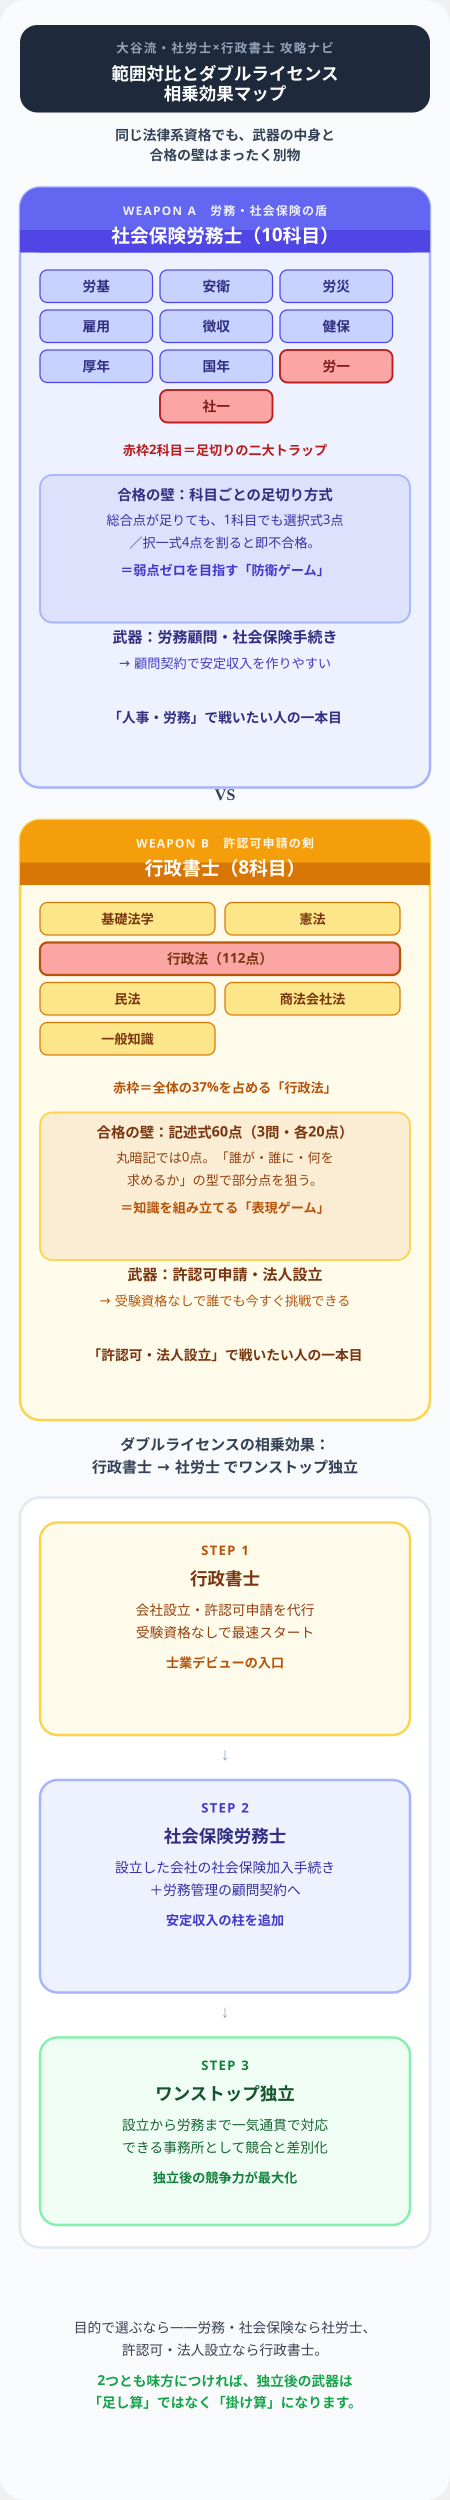
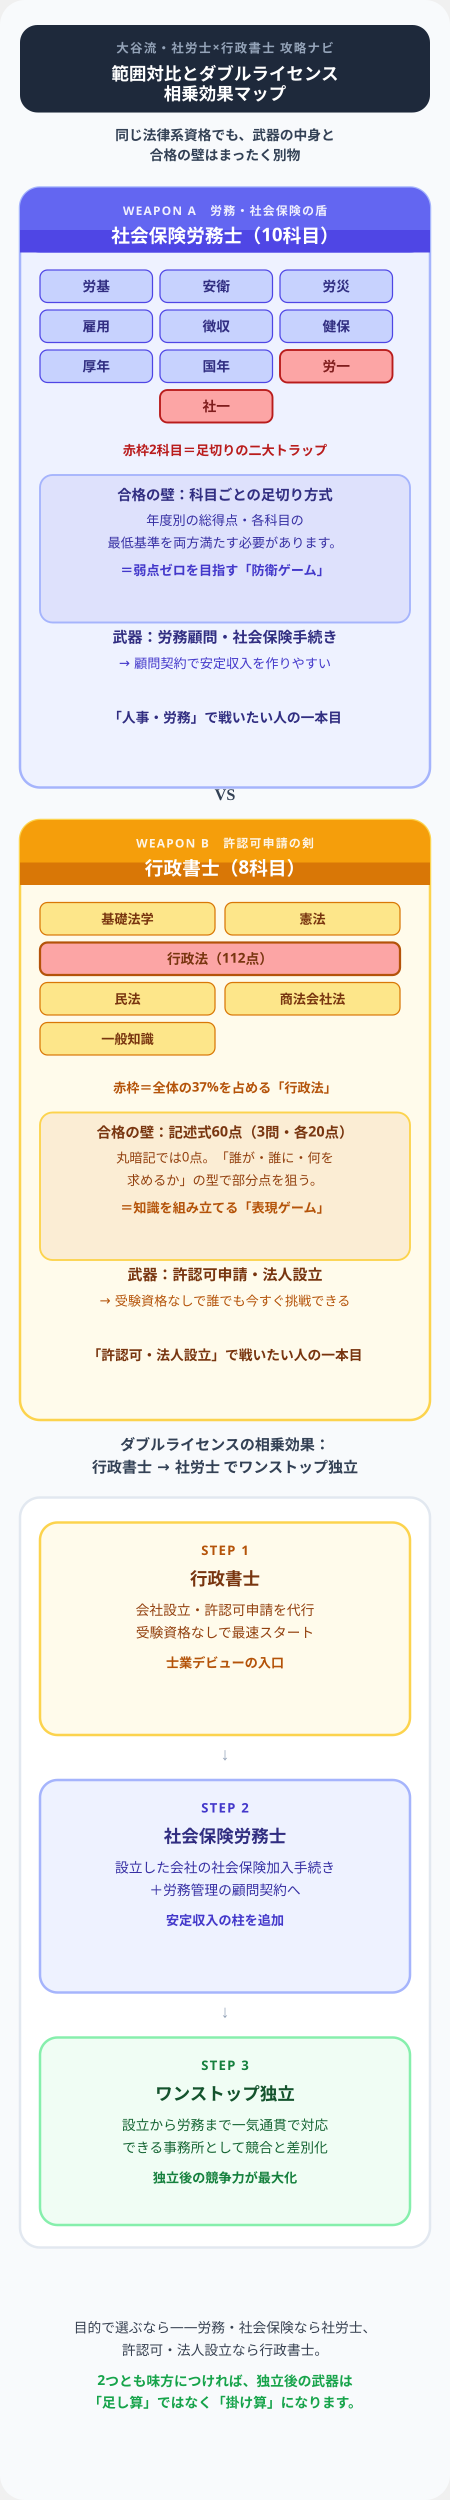
<svg xmlns="http://www.w3.org/2000/svg" width="360" height="2000" viewBox="0 0 360 2000" role="img" aria-labelledby="svgtitle svgdesc">
  <defs>
    <style>.mst{font-family:"Noto Sans JP",system-ui,sans-serif}</style>
  </defs>
  <rect width="360" height="2000" rx="20" fill="#F8FAFC" />
  <rect x="16" y="20" width="328" height="70" rx="14" fill="#1E293B" />
  <text x="180" y="42" text-anchor="middle" class="mst" font-size="10" font-weight="700" fill="#94A3B8" letter-spacing="1">大谷流・社労士×行政書士 攻略ナビ</text>
  <text x="180" y="64" text-anchor="middle" class="mst" font-size="14" font-weight="800" fill="#FFFFFF">範囲対比とダブルライセンス</text>
  <text x="180" y="80" text-anchor="middle" class="mst" font-size="14" font-weight="800" fill="#FFFFFF">相乗効果マップ</text>
  <text x="180" y="112" text-anchor="middle" class="mst" font-size="11" font-weight="700" fill="#334155">同じ法律系資格でも、武器の中身と</text>
  <text x="180" y="128" text-anchor="middle" class="mst" font-size="11" font-weight="700" fill="#334155">合格の壁はまったく別物</text>
  <rect x="16" y="150" width="328" height="480" rx="16" fill="#EEF2FF" stroke="#A5B4FC" stroke-width="2" />
  <rect x="16" y="150" width="328" height="52" rx="16" fill="#6366F1" />
  <rect x="16" y="184" width="328" height="18" fill="#4F46E5" />
  <text x="180" y="172" text-anchor="middle" class="mst" font-size="9.5" font-weight="700" fill="rgba(255,255,255,.9)" letter-spacing="1">WEAPON A　労務・社会保険の盾</text>
  <text x="180" y="194" text-anchor="middle" class="mst" font-size="15" font-weight="800" fill="#fff">社会保険労務士（10科目）</text>
  <rect x="32" y="216" width="90" height="26" rx="6" fill="#C7D2FE" stroke="#4F46E5" stroke-width="1" />
  <text x="77" y="233" text-anchor="middle" class="mst" font-size="11" font-weight="700" fill="#312E81">労基</text>
  <rect x="128" y="216" width="90" height="26" rx="6" fill="#C7D2FE" stroke="#4F46E5" stroke-width="1" />
  <text x="173" y="233" text-anchor="middle" class="mst" font-size="11" font-weight="700" fill="#312E81">安衛</text>
  <rect x="224" y="216" width="90" height="26" rx="6" fill="#C7D2FE" stroke="#4F46E5" stroke-width="1" />
  <text x="269" y="233" text-anchor="middle" class="mst" font-size="11" font-weight="700" fill="#312E81">労災</text>
  <rect x="32" y="248" width="90" height="26" rx="6" fill="#C7D2FE" stroke="#4F46E5" stroke-width="1" />
  <text x="77" y="265" text-anchor="middle" class="mst" font-size="11" font-weight="700" fill="#312E81">雇用</text>
  <rect x="128" y="248" width="90" height="26" rx="6" fill="#C7D2FE" stroke="#4F46E5" stroke-width="1" />
  <text x="173" y="265" text-anchor="middle" class="mst" font-size="11" font-weight="700" fill="#312E81">徴収</text>
  <rect x="224" y="248" width="90" height="26" rx="6" fill="#C7D2FE" stroke="#4F46E5" stroke-width="1" />
  <text x="269" y="265" text-anchor="middle" class="mst" font-size="11" font-weight="700" fill="#312E81">健保</text>
  <rect x="32" y="280" width="90" height="26" rx="6" fill="#C7D2FE" stroke="#4F46E5" stroke-width="1" />
  <text x="77" y="297" text-anchor="middle" class="mst" font-size="11" font-weight="700" fill="#312E81">厚年</text>
  <rect x="128" y="280" width="90" height="26" rx="6" fill="#C7D2FE" stroke="#4F46E5" stroke-width="1" />
  <text x="173" y="297" text-anchor="middle" class="mst" font-size="11" font-weight="700" fill="#312E81">国年</text>
  <rect x="224" y="280" width="90" height="26" rx="6" fill="#FCA5A5" stroke="#B91C1C" stroke-width="1.5" />
  <text x="269" y="297" text-anchor="middle" class="mst" font-size="11" font-weight="700" fill="#7F1D1D">労一</text>
  <rect x="128" y="312" width="90" height="26" rx="6" fill="#FCA5A5" stroke="#B91C1C" stroke-width="1.5" />
  <text x="173" y="329" text-anchor="middle" class="mst" font-size="11" font-weight="700" fill="#7F1D1D">社一</text>
  <text x="180" y="364" text-anchor="middle" class="mst" font-size="10.5" fill="#B91C1C" font-weight="700">赤枠2科目＝足切りの二大トラップ</text>
  <rect x="32" y="380" width="296" height="118" rx="10" fill="rgba(79,70,229,.10)" stroke="#A5B4FC" stroke-width="1.5" />
  <text x="180" y="400" text-anchor="middle" class="mst" font-size="11.5" font-weight="700" fill="#312E81">合格の壁：科目ごとの足切り方式</text>
-   <text x="180" y="420" text-anchor="middle" class="mst" font-size="10.5" fill="#3730A3">総合点が足りても、1科目でも選択式3点</text>
-   <text x="180" y="438" text-anchor="middle" class="mst" font-size="10.5" fill="#3730A3">／択一式4点を割ると即不合格。</text>
+   <text x="180" y="420" text-anchor="middle" class="mst" font-size="10.5" fill="#3730A3">年度別の総得点・各科目の</text>
+   <text x="180" y="438" text-anchor="middle" class="mst" font-size="10.5" fill="#3730A3">最低基準を両方満たす必要があります。</text>
  <text x="180" y="460" text-anchor="middle" class="mst" font-size="10.5" font-weight="700" fill="#4338CA">＝弱点ゼロを目指す「防衛ゲーム」</text>
  <text x="180" y="514" text-anchor="middle" class="mst" font-size="12" font-weight="800" fill="#312E81">武器：労務顧問・社会保険手続き</text>
  <text x="180" y="534" text-anchor="middle" class="mst" font-size="10.5" fill="#4338CA">→ 顧問契約で安定収入を作りやすい</text>
  <text x="180" y="578" text-anchor="middle" class="mst" font-size="11" font-weight="700" fill="#312E81">「人事・労務」で戦いたい人の一本目</text>
  <text x="180" y="640" text-anchor="middle" font-size="13" font-weight="800" fill="#334155">VS</text>
  <rect x="16" y="656" width="328" height="480" rx="16" fill="#FFFBEB" stroke="#FCD34D" stroke-width="2" />
  <rect x="16" y="656" width="328" height="52" rx="16" fill="#F59E0B" />
  <rect x="16" y="690" width="328" height="18" fill="#D97706" />
  <text x="180" y="678" text-anchor="middle" class="mst" font-size="9.5" font-weight="700" fill="rgba(255,255,255,.9)" letter-spacing="1">WEAPON B　許認可申請の剣</text>
  <text x="180" y="700" text-anchor="middle" class="mst" font-size="15" font-weight="800" fill="#fff">行政書士（8科目）</text>
  <rect x="32" y="722" width="140" height="26" rx="6" fill="#FDE68A" stroke="#D97706" stroke-width="1" />
  <text x="102" y="739" text-anchor="middle" class="mst" font-size="10.5" font-weight="700" fill="#78350F">基礎法学</text>
  <rect x="180" y="722" width="140" height="26" rx="6" fill="#FDE68A" stroke="#D97706" stroke-width="1" />
  <text x="250" y="739" text-anchor="middle" class="mst" font-size="10.5" font-weight="700" fill="#78350F">憲法</text>
  <rect x="32" y="754" width="288" height="26" rx="6" fill="#FCA5A5" stroke="#B45309" stroke-width="1.8" />
  <text x="176" y="771" text-anchor="middle" class="mst" font-size="11" font-weight="700" fill="#78350F">行政法（112点）</text>
  <rect x="32" y="786" width="140" height="26" rx="6" fill="#FDE68A" stroke="#D97706" stroke-width="1" />
  <text x="102" y="803" text-anchor="middle" class="mst" font-size="10.5" font-weight="700" fill="#78350F">民法</text>
  <rect x="180" y="786" width="140" height="26" rx="6" fill="#FDE68A" stroke="#D97706" stroke-width="1" />
  <text x="250" y="803" text-anchor="middle" class="mst" font-size="10.5" font-weight="700" fill="#78350F">商法会社法</text>
  <rect x="32" y="818" width="140" height="26" rx="6" fill="#FDE68A" stroke="#D97706" stroke-width="1" />
  <text x="102" y="835" text-anchor="middle" class="mst" font-size="10.5" font-weight="700" fill="#78350F">一般知識</text>
  <text x="180" y="874" text-anchor="middle" class="mst" font-size="10.5" fill="#B45309" font-weight="700">赤枠＝全体の37%を占める「行政法」</text>
  <rect x="32" y="890" width="296" height="118" rx="10" fill="rgba(217,119,6,.10)" stroke="#FCD34D" stroke-width="1.5" />
  <text x="180" y="910" text-anchor="middle" class="mst" font-size="11.5" font-weight="700" fill="#78350F">合格の壁：記述式60点（3問・各20点）</text>
  <text x="180" y="930" text-anchor="middle" class="mst" font-size="10.5" fill="#92400E">丸暗記では0点。「誰が・誰に・何を</text>
  <text x="180" y="948" text-anchor="middle" class="mst" font-size="10.5" fill="#92400E">求めるか」の型で部分点を狙う。</text>
  <text x="180" y="970" text-anchor="middle" class="mst" font-size="10.5" font-weight="700" fill="#B45309">＝知識を組み立てる「表現ゲーム」</text>
  <text x="180" y="1024" text-anchor="middle" class="mst" font-size="12" font-weight="800" fill="#78350F">武器：許認可申請・法人設立</text>
  <text x="180" y="1044" text-anchor="middle" class="mst" font-size="10.5" fill="#B45309">→ 受験資格なしで誰でも今すぐ挑戦できる</text>
  <text x="180" y="1088" text-anchor="middle" class="mst" font-size="11" font-weight="700" fill="#78350F">「許認可・法人設立」で戦いたい人の一本目</text>
  <text x="180" y="1160" text-anchor="middle" class="mst" font-size="12" font-weight="700" fill="#334155">ダブルライセンスの相乗効果：</text>
  <text x="180" y="1178" text-anchor="middle" class="mst" font-size="12" font-weight="700" fill="#334155">行政書士 → 社労士 でワンストップ独立</text>
  <rect x="16" y="1198" width="328" height="600" rx="16" fill="#FFFFFF" stroke="#E2E8F0" stroke-width="2" />
  <rect x="32" y="1218" width="296" height="170" rx="14" fill="#FFFBEB" stroke="#FCD34D" stroke-width="2" />
  <text x="180" y="1244" text-anchor="middle" class="mst" font-size="10.5" font-weight="700" fill="#B45309" letter-spacing="1">STEP 1</text>
  <text x="180" y="1268" text-anchor="middle" class="mst" font-size="14" font-weight="800" fill="#78350F">行政書士</text>
  <text x="180" y="1292" text-anchor="middle" class="mst" font-size="11" fill="#92400E">会社設立・許認可申請を代行</text>
  <text x="180" y="1310" text-anchor="middle" class="mst" font-size="11" fill="#92400E">受験資格なしで最速スタート</text>
  <text x="180" y="1334" text-anchor="middle" class="mst" font-size="10.5" font-weight="700" fill="#B45309">士業デビューの入口</text>
  <text x="180" y="1408" text-anchor="middle" font-size="14" fill="#94A3B8">↓</text>
  <rect x="32" y="1424" width="296" height="170" rx="14" fill="#EEF2FF" stroke="#A5B4FC" stroke-width="2" />
  <text x="180" y="1450" text-anchor="middle" class="mst" font-size="10.5" font-weight="700" fill="#4338CA" letter-spacing="1">STEP 2</text>
  <text x="180" y="1474" text-anchor="middle" class="mst" font-size="14" font-weight="800" fill="#312E81">社会保険労務士</text>
  <text x="180" y="1498" text-anchor="middle" class="mst" font-size="11" fill="#3730A3">設立した会社の社会保険加入手続き</text>
  <text x="180" y="1516" text-anchor="middle" class="mst" font-size="11" fill="#3730A3">＋労務管理の顧問契約へ</text>
  <text x="180" y="1540" text-anchor="middle" class="mst" font-size="10.5" font-weight="700" fill="#4338CA">安定収入の柱を追加</text>
  <text x="180" y="1614" text-anchor="middle" font-size="14" fill="#94A3B8">↓</text>
  <rect x="32" y="1630" width="296" height="150" rx="14" fill="#F0FDF4" stroke="#86EFAC" stroke-width="2" />
  <text x="180" y="1656" text-anchor="middle" class="mst" font-size="10.5" font-weight="700" fill="#15803D" letter-spacing="1">STEP 3</text>
  <text x="180" y="1680" text-anchor="middle" class="mst" font-size="14" font-weight="800" fill="#14532D">ワンストップ独立</text>
  <text x="180" y="1704" text-anchor="middle" class="mst" font-size="11" fill="#166534">設立から労務まで一気通貫で対応</text>
  <text x="180" y="1722" text-anchor="middle" class="mst" font-size="11" fill="#166534">できる事務所として競合と差別化</text>
  <text x="180" y="1746" text-anchor="middle" class="mst" font-size="10.5" font-weight="700" fill="#15803D">独立後の競争力が最大化</text>
  <text x="180" y="1866" text-anchor="middle" class="mst" font-size="11" fill="#374151">目的で選ぶなら——労務・社会保険なら社労士、</text>
  <text x="180" y="1884" text-anchor="middle" class="mst" font-size="11" fill="#374151">許認可・法人設立なら行政書士。</text>
  <text x="180" y="1908" text-anchor="middle" class="mst" font-size="11" font-weight="700" fill="#16A34A">2つとも味方につければ、独立後の武器は</text>
  <text x="180" y="1926" text-anchor="middle" class="mst" font-size="11" font-weight="700" fill="#16A34A">「足し算」ではなく「掛け算」になります。</text>
</svg>
